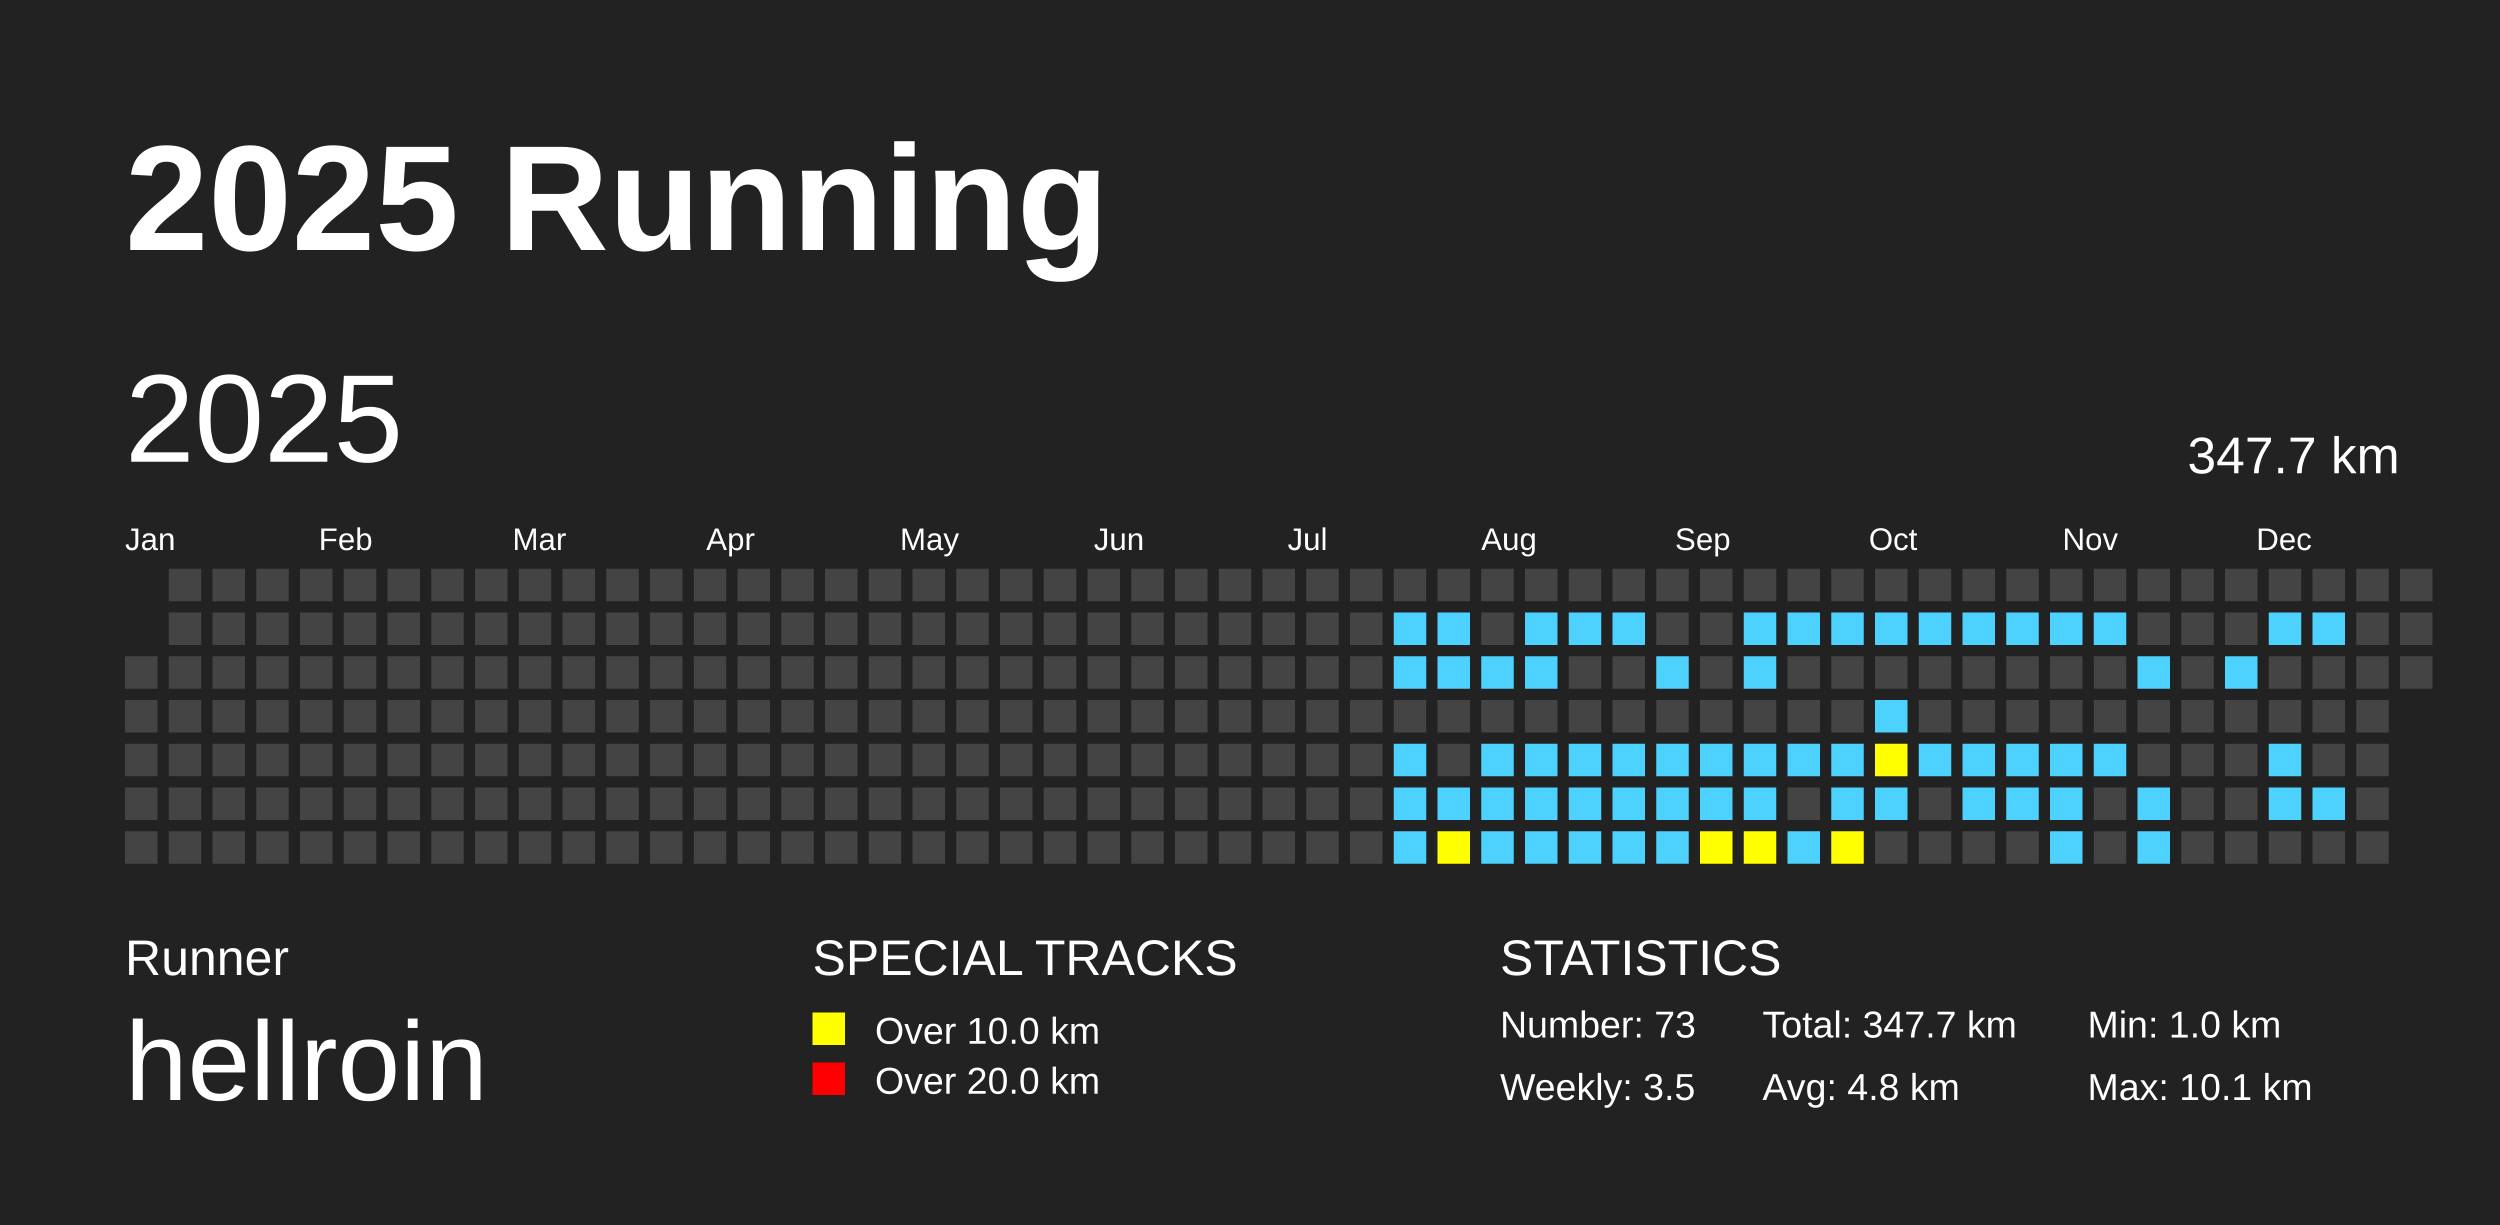
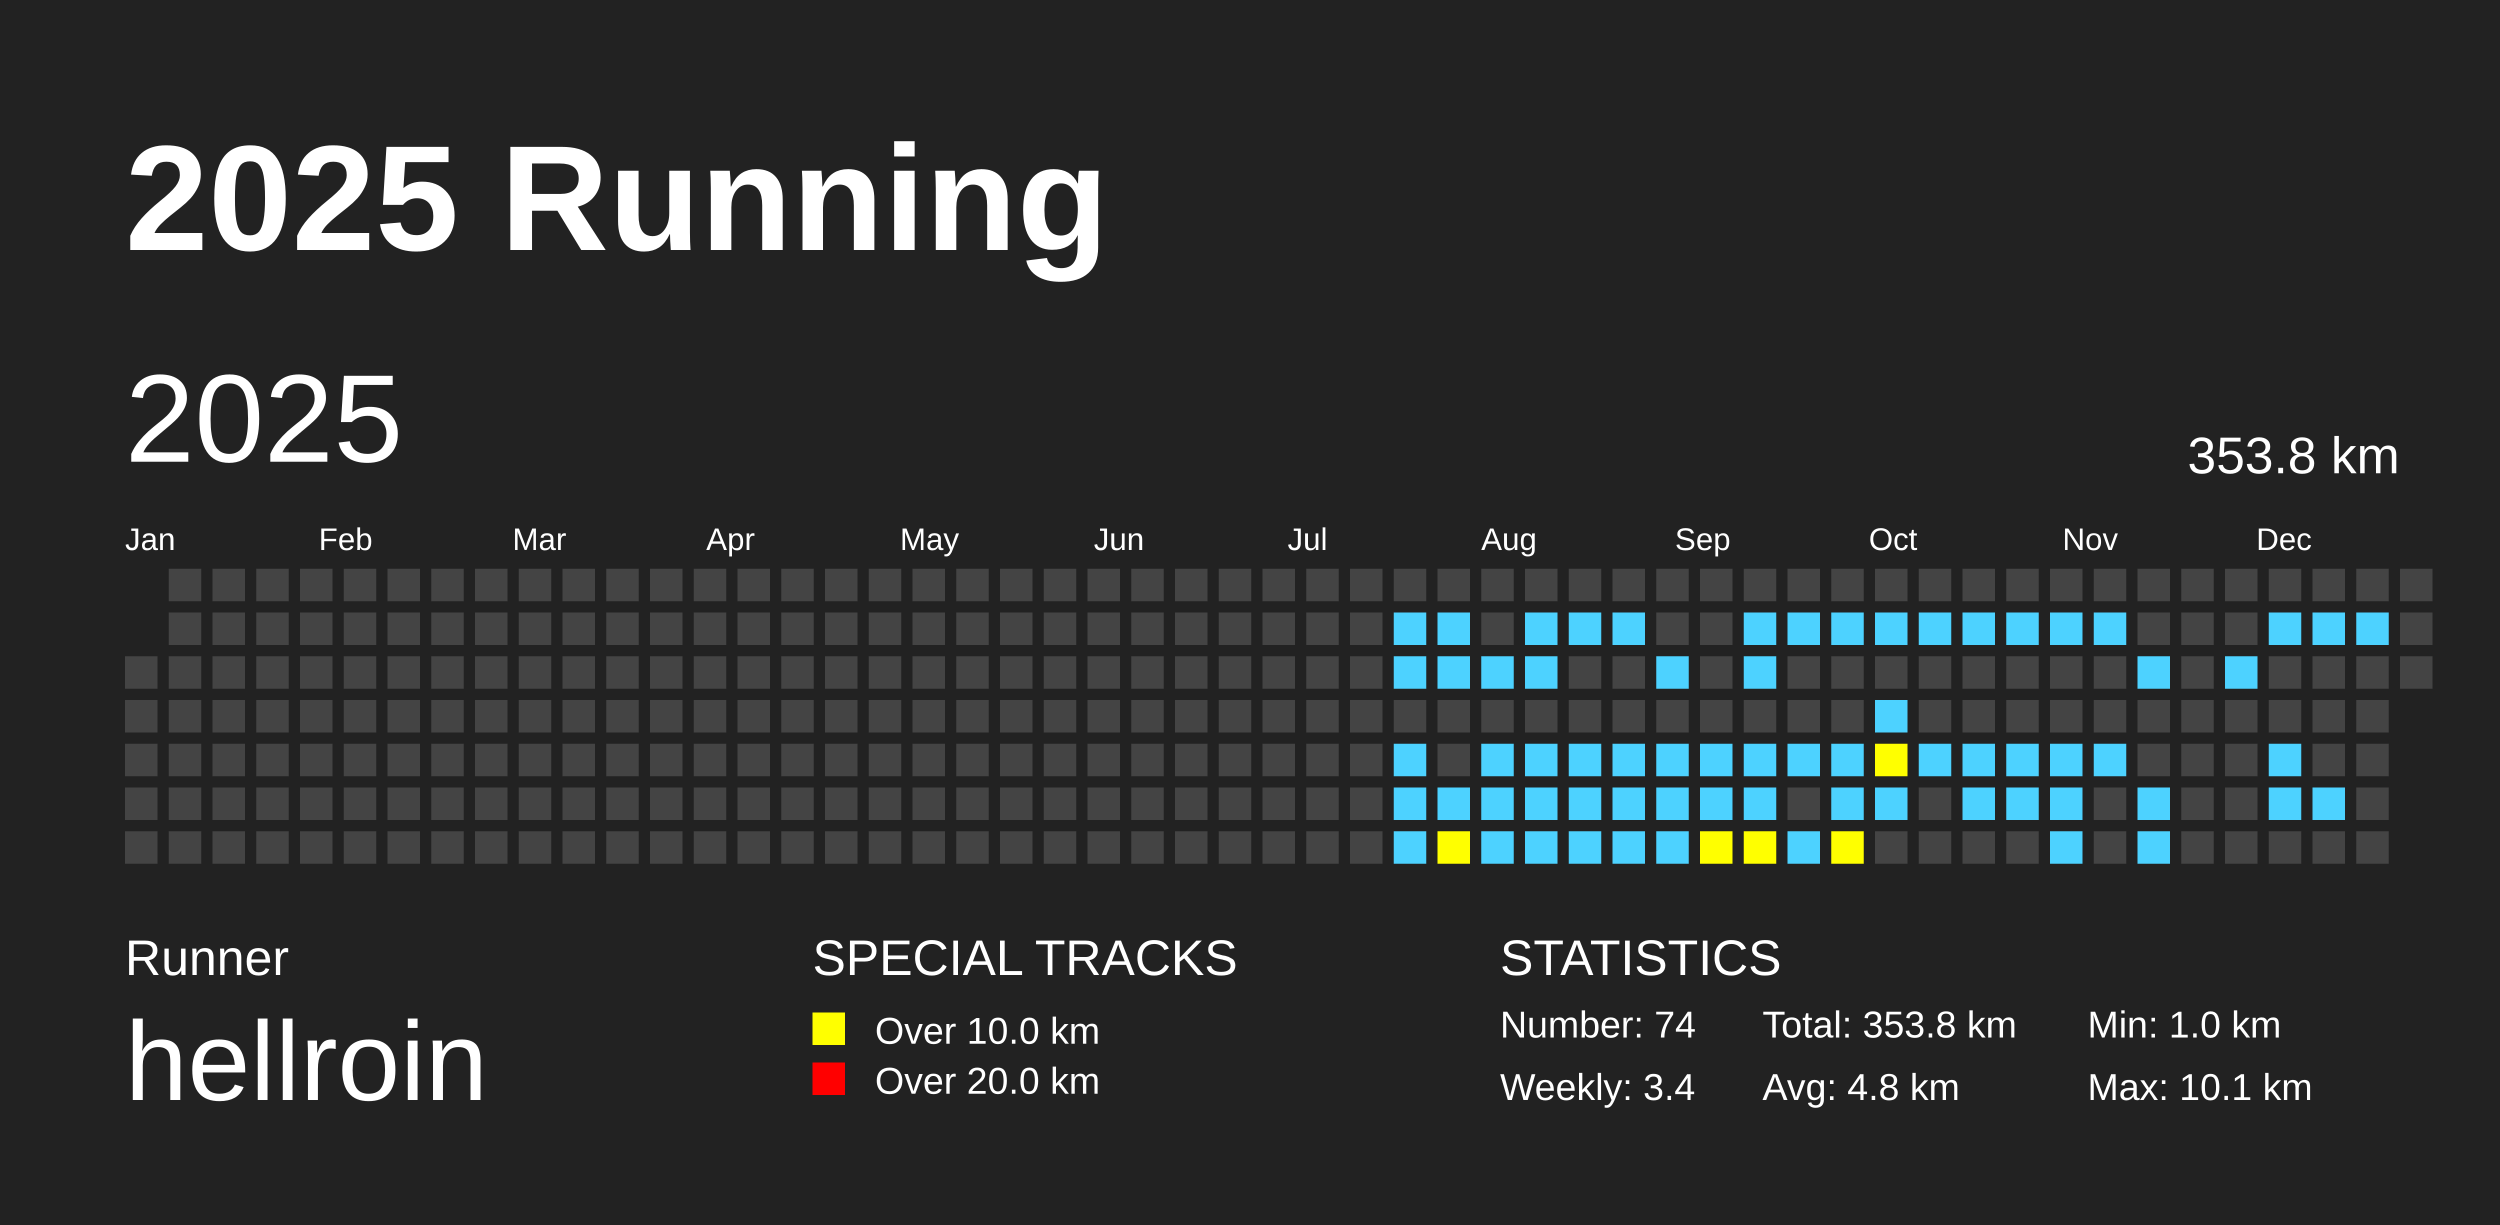
<svg xmlns="http://www.w3.org/2000/svg" baseProfile="full" height="98mm" version="1.1" viewBox="0,0,200,98" width="200mm">
  <defs />
  <rect fill="#222222" height="98" width="200" x="0" y="0" />
  <text fill="#FFFFFF" style="font-size:12px; font-family:Arial; font-weight:bold;" x="10" y="20">2025 Running</text>
  <text fill="#FFFFFF" style="font-size:4px; font-family:Arial" x="10" y="78">Runner</text>
  <text fill="#FFFFFF" style="font-size:9px; font-family:Arial" x="10" y="88">hellroin</text>
  <text fill="#FFFFFF" style="font-size:4px; font-family:Arial" x="65" y="78">SPECIAL TRACKS</text>
  <rect fill="yellow" height="2.6" width="2.6" x="65" y="81" />
  <text fill="#FFFFFF" style="font-size:3px; font-family:Arial" x="70" y="83.5">Over 10.0 km</text>
  <rect fill="red" height="2.6" width="2.6" x="65" y="85" />
  <text fill="#FFFFFF" style="font-size:3px; font-family:Arial" x="70" y="87.5">Over 20.0 km</text>
  <text fill="#FFFFFF" style="font-size:4px; font-family:Arial" x="120" y="78">STATISTICS</text>
-   <text fill="#FFFFFF" style="font-size:3px; font-family:Arial" x="120" y="83">Number: 73</text>
-   <text fill="#FFFFFF" style="font-size:3px; font-family:Arial" x="120" y="88">Weekly: 3.5</text>
-   <text fill="#FFFFFF" style="font-size:3px; font-family:Arial" x="141" y="83">Total: 347.7 km</text>
+   <text fill="#FFFFFF" style="font-size:3px; font-family:Arial" x="120" y="83">Number: 74</text>
+   <text fill="#FFFFFF" style="font-size:3px; font-family:Arial" x="120" y="88">Weekly: 3.4</text>
+   <text fill="#FFFFFF" style="font-size:3px; font-family:Arial" x="141" y="83">Total: 353.8 km</text>
  <text fill="#FFFFFF" style="font-size:3px; font-family:Arial" x="141" y="88">Avg: 4.8 km</text>
  <text fill="#FFFFFF" style="font-size:3px; font-family:Arial" x="167" y="83">Min: 1.0 km</text>
  <text fill="#FFFFFF" style="font-size:3px; font-family:Arial" x="167" y="88">Max: 10.1 km</text>
  <text dominant-baseline="hanging" fill="#FFFFFF" style="font-size:10.0px; font-family:Arial;" x="10" y="30">2025</text>
-   <text dominant-baseline="hanging" fill="#FFFFFF" style="font-size:4.125px; font-family:Arial;" x="175" y="35">347.7 km</text>
+   <text dominant-baseline="hanging" fill="#FFFFFF" style="font-size:4.125px; font-family:Arial;" x="175" y="35">353.8 km</text>
  <text fill="#FFFFFF" style="font-size:2.5px; font-family:Arial" x="10.0" y="44">Jan</text>
  <text fill="#FFFFFF" style="font-size:2.5px; font-family:Arial" x="25.5" y="44">Feb</text>
  <text fill="#FFFFFF" style="font-size:2.5px; font-family:Arial" x="41.0" y="44">Mar</text>
  <text fill="#FFFFFF" style="font-size:2.5px; font-family:Arial" x="56.5" y="44">Apr</text>
  <text fill="#FFFFFF" style="font-size:2.5px; font-family:Arial" x="72.0" y="44">May</text>
  <text fill="#FFFFFF" style="font-size:2.5px; font-family:Arial" x="87.5" y="44">Jun</text>
  <text fill="#FFFFFF" style="font-size:2.5px; font-family:Arial" x="103.0" y="44">Jul</text>
  <text fill="#FFFFFF" style="font-size:2.5px; font-family:Arial" x="118.5" y="44">Aug</text>
  <text fill="#FFFFFF" style="font-size:2.5px; font-family:Arial" x="134.0" y="44">Sep</text>
  <text fill="#FFFFFF" style="font-size:2.5px; font-family:Arial" x="149.5" y="44">Oct</text>
  <text fill="#FFFFFF" style="font-size:2.5px; font-family:Arial" x="165.0" y="44">Nov</text>
  <text fill="#FFFFFF" style="font-size:2.5px; font-family:Arial" x="180.5" y="44">Dec</text>
  <rect fill="#444444" height="2.6" width="2.6" x="10.0" y="52.5" />
  <rect fill="#444444" height="2.6" width="2.6" x="10.0" y="56.0" />
  <rect fill="#444444" height="2.6" width="2.6" x="10.0" y="59.5" />
  <rect fill="#444444" height="2.6" width="2.6" x="10.0" y="63.0" />
  <rect fill="#444444" height="2.6" width="2.6" x="10.0" y="66.5" />
  <rect fill="#444444" height="2.6" width="2.6" x="13.5" y="45.5" />
  <rect fill="#444444" height="2.6" width="2.6" x="13.5" y="49.0" />
  <rect fill="#444444" height="2.6" width="2.6" x="13.5" y="52.5" />
  <rect fill="#444444" height="2.6" width="2.6" x="13.5" y="56.0" />
  <rect fill="#444444" height="2.6" width="2.6" x="13.5" y="59.5" />
  <rect fill="#444444" height="2.6" width="2.6" x="13.5" y="63.0" />
  <rect fill="#444444" height="2.6" width="2.6" x="13.5" y="66.5" />
  <rect fill="#444444" height="2.6" width="2.6" x="17.0" y="45.5" />
  <rect fill="#444444" height="2.6" width="2.6" x="17.0" y="49.0" />
  <rect fill="#444444" height="2.6" width="2.6" x="17.0" y="52.5" />
  <rect fill="#444444" height="2.6" width="2.6" x="17.0" y="56.0" />
  <rect fill="#444444" height="2.6" width="2.6" x="17.0" y="59.5" />
  <rect fill="#444444" height="2.6" width="2.6" x="17.0" y="63.0" />
  <rect fill="#444444" height="2.6" width="2.6" x="17.0" y="66.5" />
  <rect fill="#444444" height="2.6" width="2.6" x="20.5" y="45.5" />
  <rect fill="#444444" height="2.6" width="2.6" x="20.5" y="49.0" />
  <rect fill="#444444" height="2.6" width="2.6" x="20.5" y="52.5" />
  <rect fill="#444444" height="2.6" width="2.6" x="20.5" y="56.0" />
  <rect fill="#444444" height="2.6" width="2.6" x="20.5" y="59.5" />
  <rect fill="#444444" height="2.6" width="2.6" x="20.5" y="63.0" />
  <rect fill="#444444" height="2.6" width="2.6" x="20.5" y="66.5" />
  <rect fill="#444444" height="2.6" width="2.6" x="24.0" y="45.5" />
  <rect fill="#444444" height="2.6" width="2.6" x="24.0" y="49.0" />
  <rect fill="#444444" height="2.6" width="2.6" x="24.0" y="52.5" />
  <rect fill="#444444" height="2.6" width="2.6" x="24.0" y="56.0" />
  <rect fill="#444444" height="2.6" width="2.6" x="24.0" y="59.5" />
  <rect fill="#444444" height="2.6" width="2.6" x="24.0" y="63.0" />
  <rect fill="#444444" height="2.6" width="2.6" x="24.0" y="66.5" />
  <rect fill="#444444" height="2.6" width="2.6" x="27.5" y="45.5" />
  <rect fill="#444444" height="2.6" width="2.6" x="27.5" y="49.0" />
  <rect fill="#444444" height="2.6" width="2.6" x="27.5" y="52.5" />
  <rect fill="#444444" height="2.6" width="2.6" x="27.5" y="56.0" />
  <rect fill="#444444" height="2.6" width="2.6" x="27.5" y="59.5" />
  <rect fill="#444444" height="2.6" width="2.6" x="27.5" y="63.0" />
  <rect fill="#444444" height="2.6" width="2.6" x="27.5" y="66.5" />
  <rect fill="#444444" height="2.6" width="2.6" x="31.0" y="45.5" />
  <rect fill="#444444" height="2.6" width="2.6" x="31.0" y="49.0" />
  <rect fill="#444444" height="2.6" width="2.6" x="31.0" y="52.5" />
  <rect fill="#444444" height="2.6" width="2.6" x="31.0" y="56.0" />
  <rect fill="#444444" height="2.6" width="2.6" x="31.0" y="59.5" />
  <rect fill="#444444" height="2.6" width="2.6" x="31.0" y="63.0" />
  <rect fill="#444444" height="2.6" width="2.6" x="31.0" y="66.5" />
  <rect fill="#444444" height="2.6" width="2.6" x="34.5" y="45.5" />
  <rect fill="#444444" height="2.6" width="2.6" x="34.5" y="49.0" />
  <rect fill="#444444" height="2.6" width="2.6" x="34.5" y="52.5" />
  <rect fill="#444444" height="2.6" width="2.6" x="34.5" y="56.0" />
  <rect fill="#444444" height="2.6" width="2.6" x="34.5" y="59.5" />
  <rect fill="#444444" height="2.6" width="2.6" x="34.5" y="63.0" />
  <rect fill="#444444" height="2.6" width="2.6" x="34.5" y="66.5" />
  <rect fill="#444444" height="2.6" width="2.6" x="38.0" y="45.5" />
  <rect fill="#444444" height="2.6" width="2.6" x="38.0" y="49.0" />
  <rect fill="#444444" height="2.6" width="2.6" x="38.0" y="52.5" />
  <rect fill="#444444" height="2.6" width="2.6" x="38.0" y="56.0" />
  <rect fill="#444444" height="2.6" width="2.6" x="38.0" y="59.5" />
  <rect fill="#444444" height="2.6" width="2.6" x="38.0" y="63.0" />
  <rect fill="#444444" height="2.6" width="2.6" x="38.0" y="66.5" />
  <rect fill="#444444" height="2.6" width="2.6" x="41.5" y="45.5" />
  <rect fill="#444444" height="2.6" width="2.6" x="41.5" y="49.0" />
  <rect fill="#444444" height="2.6" width="2.6" x="41.5" y="52.5" />
  <rect fill="#444444" height="2.6" width="2.6" x="41.5" y="56.0" />
  <rect fill="#444444" height="2.6" width="2.6" x="41.5" y="59.5" />
  <rect fill="#444444" height="2.6" width="2.6" x="41.5" y="63.0" />
  <rect fill="#444444" height="2.6" width="2.6" x="41.5" y="66.5" />
  <rect fill="#444444" height="2.6" width="2.6" x="45.0" y="45.5" />
  <rect fill="#444444" height="2.6" width="2.6" x="45.0" y="49.0" />
  <rect fill="#444444" height="2.6" width="2.6" x="45.0" y="52.5" />
  <rect fill="#444444" height="2.6" width="2.6" x="45.0" y="56.0" />
  <rect fill="#444444" height="2.6" width="2.6" x="45.0" y="59.5" />
  <rect fill="#444444" height="2.6" width="2.6" x="45.0" y="63.0" />
  <rect fill="#444444" height="2.6" width="2.6" x="45.0" y="66.5" />
  <rect fill="#444444" height="2.6" width="2.6" x="48.5" y="45.5" />
  <rect fill="#444444" height="2.6" width="2.6" x="48.5" y="49.0" />
  <rect fill="#444444" height="2.6" width="2.6" x="48.5" y="52.5" />
  <rect fill="#444444" height="2.6" width="2.6" x="48.5" y="56.0" />
  <rect fill="#444444" height="2.6" width="2.6" x="48.5" y="59.5" />
  <rect fill="#444444" height="2.6" width="2.6" x="48.5" y="63.0" />
  <rect fill="#444444" height="2.6" width="2.6" x="48.5" y="66.5" />
  <rect fill="#444444" height="2.6" width="2.6" x="52.0" y="45.5" />
  <rect fill="#444444" height="2.6" width="2.6" x="52.0" y="49.0" />
  <rect fill="#444444" height="2.6" width="2.6" x="52.0" y="52.5" />
  <rect fill="#444444" height="2.6" width="2.6" x="52.0" y="56.0" />
  <rect fill="#444444" height="2.6" width="2.6" x="52.0" y="59.5" />
  <rect fill="#444444" height="2.6" width="2.6" x="52.0" y="63.0" />
  <rect fill="#444444" height="2.6" width="2.6" x="52.0" y="66.5" />
  <rect fill="#444444" height="2.6" width="2.6" x="55.5" y="45.5" />
  <rect fill="#444444" height="2.6" width="2.6" x="55.5" y="49.0" />
  <rect fill="#444444" height="2.6" width="2.6" x="55.5" y="52.5" />
  <rect fill="#444444" height="2.6" width="2.6" x="55.5" y="56.0" />
  <rect fill="#444444" height="2.6" width="2.6" x="55.5" y="59.5" />
  <rect fill="#444444" height="2.6" width="2.6" x="55.5" y="63.0" />
  <rect fill="#444444" height="2.6" width="2.6" x="55.5" y="66.5" />
  <rect fill="#444444" height="2.6" width="2.6" x="59.0" y="45.5" />
  <rect fill="#444444" height="2.6" width="2.6" x="59.0" y="49.0" />
  <rect fill="#444444" height="2.6" width="2.6" x="59.0" y="52.5" />
  <rect fill="#444444" height="2.6" width="2.6" x="59.0" y="56.0" />
  <rect fill="#444444" height="2.6" width="2.6" x="59.0" y="59.5" />
  <rect fill="#444444" height="2.6" width="2.6" x="59.0" y="63.0" />
  <rect fill="#444444" height="2.6" width="2.6" x="59.0" y="66.5" />
  <rect fill="#444444" height="2.6" width="2.6" x="62.5" y="45.5" />
  <rect fill="#444444" height="2.6" width="2.6" x="62.5" y="49.0" />
  <rect fill="#444444" height="2.6" width="2.6" x="62.5" y="52.5" />
  <rect fill="#444444" height="2.6" width="2.6" x="62.5" y="56.0" />
  <rect fill="#444444" height="2.6" width="2.6" x="62.5" y="59.5" />
  <rect fill="#444444" height="2.6" width="2.6" x="62.5" y="63.0" />
  <rect fill="#444444" height="2.6" width="2.6" x="62.5" y="66.5" />
  <rect fill="#444444" height="2.6" width="2.6" x="66.0" y="45.5" />
  <rect fill="#444444" height="2.6" width="2.6" x="66.0" y="49.0" />
  <rect fill="#444444" height="2.6" width="2.6" x="66.0" y="52.5" />
  <rect fill="#444444" height="2.6" width="2.6" x="66.0" y="56.0" />
  <rect fill="#444444" height="2.6" width="2.6" x="66.0" y="59.5" />
  <rect fill="#444444" height="2.6" width="2.6" x="66.0" y="63.0" />
  <rect fill="#444444" height="2.6" width="2.6" x="66.0" y="66.5" />
  <rect fill="#444444" height="2.6" width="2.6" x="69.5" y="45.5" />
  <rect fill="#444444" height="2.6" width="2.6" x="69.5" y="49.0" />
  <rect fill="#444444" height="2.6" width="2.6" x="69.5" y="52.5" />
  <rect fill="#444444" height="2.6" width="2.6" x="69.5" y="56.0" />
  <rect fill="#444444" height="2.6" width="2.6" x="69.5" y="59.5" />
  <rect fill="#444444" height="2.6" width="2.6" x="69.5" y="63.0" />
  <rect fill="#444444" height="2.6" width="2.6" x="69.5" y="66.5" />
  <rect fill="#444444" height="2.6" width="2.6" x="73.0" y="45.5" />
  <rect fill="#444444" height="2.6" width="2.6" x="73.0" y="49.0" />
  <rect fill="#444444" height="2.6" width="2.6" x="73.0" y="52.5" />
  <rect fill="#444444" height="2.6" width="2.6" x="73.0" y="56.0" />
  <rect fill="#444444" height="2.6" width="2.6" x="73.0" y="59.5" />
  <rect fill="#444444" height="2.6" width="2.6" x="73.0" y="63.0" />
  <rect fill="#444444" height="2.6" width="2.6" x="73.0" y="66.5" />
  <rect fill="#444444" height="2.6" width="2.6" x="76.5" y="45.5" />
  <rect fill="#444444" height="2.6" width="2.6" x="76.5" y="49.0" />
  <rect fill="#444444" height="2.6" width="2.6" x="76.5" y="52.5" />
  <rect fill="#444444" height="2.6" width="2.6" x="76.5" y="56.0" />
  <rect fill="#444444" height="2.6" width="2.6" x="76.5" y="59.5" />
  <rect fill="#444444" height="2.6" width="2.6" x="76.5" y="63.0" />
  <rect fill="#444444" height="2.6" width="2.6" x="76.5" y="66.5" />
  <rect fill="#444444" height="2.6" width="2.6" x="80.0" y="45.5" />
  <rect fill="#444444" height="2.6" width="2.6" x="80.0" y="49.0" />
  <rect fill="#444444" height="2.6" width="2.6" x="80.0" y="52.5" />
  <rect fill="#444444" height="2.6" width="2.6" x="80.0" y="56.0" />
  <rect fill="#444444" height="2.6" width="2.6" x="80.0" y="59.5" />
  <rect fill="#444444" height="2.6" width="2.6" x="80.0" y="63.0" />
  <rect fill="#444444" height="2.6" width="2.6" x="80.0" y="66.5" />
  <rect fill="#444444" height="2.6" width="2.6" x="83.5" y="45.5" />
  <rect fill="#444444" height="2.6" width="2.6" x="83.5" y="49.0" />
  <rect fill="#444444" height="2.6" width="2.6" x="83.5" y="52.5" />
  <rect fill="#444444" height="2.6" width="2.6" x="83.5" y="56.0" />
  <rect fill="#444444" height="2.6" width="2.6" x="83.5" y="59.5" />
  <rect fill="#444444" height="2.6" width="2.6" x="83.5" y="63.0" />
  <rect fill="#444444" height="2.6" width="2.6" x="83.5" y="66.5" />
  <rect fill="#444444" height="2.6" width="2.6" x="87.0" y="45.5" />
  <rect fill="#444444" height="2.6" width="2.6" x="87.0" y="49.0" />
  <rect fill="#444444" height="2.6" width="2.6" x="87.0" y="52.5" />
  <rect fill="#444444" height="2.6" width="2.6" x="87.0" y="56.0" />
  <rect fill="#444444" height="2.6" width="2.6" x="87.0" y="59.5" />
  <rect fill="#444444" height="2.6" width="2.6" x="87.0" y="63.0" />
  <rect fill="#444444" height="2.6" width="2.6" x="87.0" y="66.5" />
  <rect fill="#444444" height="2.6" width="2.6" x="90.5" y="45.5" />
  <rect fill="#444444" height="2.6" width="2.6" x="90.5" y="49.0" />
  <rect fill="#444444" height="2.6" width="2.6" x="90.5" y="52.5" />
  <rect fill="#444444" height="2.6" width="2.6" x="90.5" y="56.0" />
  <rect fill="#444444" height="2.6" width="2.6" x="90.5" y="59.5" />
  <rect fill="#444444" height="2.6" width="2.6" x="90.5" y="63.0" />
  <rect fill="#444444" height="2.6" width="2.6" x="90.5" y="66.5" />
  <rect fill="#444444" height="2.6" width="2.6" x="94.0" y="45.5" />
  <rect fill="#444444" height="2.6" width="2.6" x="94.0" y="49.0" />
  <rect fill="#444444" height="2.6" width="2.6" x="94.0" y="52.5" />
  <rect fill="#444444" height="2.6" width="2.6" x="94.0" y="56.0" />
  <rect fill="#444444" height="2.6" width="2.6" x="94.0" y="59.5" />
  <rect fill="#444444" height="2.6" width="2.6" x="94.0" y="63.0" />
  <rect fill="#444444" height="2.6" width="2.6" x="94.0" y="66.5" />
  <rect fill="#444444" height="2.6" width="2.6" x="97.5" y="45.5" />
  <rect fill="#444444" height="2.6" width="2.6" x="97.5" y="49.0" />
  <rect fill="#444444" height="2.6" width="2.6" x="97.5" y="52.5" />
  <rect fill="#444444" height="2.6" width="2.6" x="97.5" y="56.0" />
  <rect fill="#444444" height="2.6" width="2.6" x="97.5" y="59.5" />
  <rect fill="#444444" height="2.6" width="2.6" x="97.5" y="63.0" />
  <rect fill="#444444" height="2.6" width="2.6" x="97.5" y="66.5" />
  <rect fill="#444444" height="2.6" width="2.6" x="101.0" y="45.5" />
  <rect fill="#444444" height="2.6" width="2.6" x="101.0" y="49.0" />
  <rect fill="#444444" height="2.6" width="2.6" x="101.0" y="52.5" />
  <rect fill="#444444" height="2.6" width="2.6" x="101.0" y="56.0" />
  <rect fill="#444444" height="2.6" width="2.6" x="101.0" y="59.5" />
  <rect fill="#444444" height="2.6" width="2.6" x="101.0" y="63.0" />
  <rect fill="#444444" height="2.6" width="2.6" x="101.0" y="66.5" />
  <rect fill="#444444" height="2.6" width="2.6" x="104.5" y="45.5" />
  <rect fill="#444444" height="2.6" width="2.6" x="104.5" y="49.0" />
  <rect fill="#444444" height="2.6" width="2.6" x="104.5" y="52.5" />
  <rect fill="#444444" height="2.6" width="2.6" x="104.5" y="56.0" />
  <rect fill="#444444" height="2.6" width="2.6" x="104.5" y="59.5" />
  <rect fill="#444444" height="2.6" width="2.6" x="104.5" y="63.0" />
  <rect fill="#444444" height="2.6" width="2.6" x="104.5" y="66.5" />
  <rect fill="#444444" height="2.6" width="2.6" x="108.0" y="45.5" />
  <rect fill="#444444" height="2.6" width="2.6" x="108.0" y="49.0" />
  <rect fill="#444444" height="2.6" width="2.6" x="108.0" y="52.5" />
  <rect fill="#444444" height="2.6" width="2.6" x="108.0" y="56.0" />
  <rect fill="#444444" height="2.6" width="2.6" x="108.0" y="59.5" />
  <rect fill="#444444" height="2.6" width="2.6" x="108.0" y="63.0" />
  <rect fill="#444444" height="2.6" width="2.6" x="108.0" y="66.5" />
  <rect fill="#444444" height="2.6" width="2.6" x="111.5" y="45.5" />
  <rect fill="#4DD2FF" height="2.6" width="2.6" x="111.5" y="49.0" />
  <rect fill="#4DD2FF" height="2.6" width="2.6" x="111.5" y="52.5" />
  <rect fill="#444444" height="2.6" width="2.6" x="111.5" y="56.0" />
  <rect fill="#4DD2FF" height="2.6" width="2.6" x="111.5" y="59.5" />
  <rect fill="#4DD2FF" height="2.6" width="2.6" x="111.5" y="63.0" />
  <rect fill="#4DD2FF" height="2.6" width="2.6" x="111.5" y="66.5" />
  <rect fill="#444444" height="2.6" width="2.6" x="115.0" y="45.5" />
  <rect fill="#4DD2FF" height="2.6" width="2.6" x="115.0" y="49.0" />
  <rect fill="#4DD2FF" height="2.6" width="2.6" x="115.0" y="52.5" />
  <rect fill="#444444" height="2.6" width="2.6" x="115.0" y="56.0" />
  <rect fill="#444444" height="2.6" width="2.6" x="115.0" y="59.5" />
  <rect fill="#4DD2FF" height="2.6" width="2.6" x="115.0" y="63.0" />
  <rect fill="yellow" height="2.6" width="2.6" x="115.0" y="66.5" />
  <rect fill="#444444" height="2.6" width="2.6" x="118.5" y="45.5" />
  <rect fill="#444444" height="2.6" width="2.6" x="118.5" y="49.0" />
  <rect fill="#4DD2FF" height="2.6" width="2.6" x="118.5" y="52.5" />
  <rect fill="#444444" height="2.6" width="2.6" x="118.5" y="56.0" />
  <rect fill="#4DD2FF" height="2.6" width="2.6" x="118.5" y="59.5" />
  <rect fill="#4DD2FF" height="2.6" width="2.6" x="118.5" y="63.0" />
  <rect fill="#4DD2FF" height="2.6" width="2.6" x="118.5" y="66.5" />
  <rect fill="#444444" height="2.6" width="2.6" x="122.0" y="45.5" />
  <rect fill="#4DD2FF" height="2.6" width="2.6" x="122.0" y="49.0" />
  <rect fill="#4DD2FF" height="2.6" width="2.6" x="122.0" y="52.5" />
  <rect fill="#444444" height="2.6" width="2.6" x="122.0" y="56.0" />
  <rect fill="#4DD2FF" height="2.6" width="2.6" x="122.0" y="59.5" />
  <rect fill="#4DD2FF" height="2.6" width="2.6" x="122.0" y="63.0" />
  <rect fill="#4DD2FF" height="2.6" width="2.6" x="122.0" y="66.5" />
  <rect fill="#444444" height="2.6" width="2.6" x="125.5" y="45.5" />
  <rect fill="#4DD2FF" height="2.6" width="2.6" x="125.5" y="49.0" />
  <rect fill="#444444" height="2.6" width="2.6" x="125.5" y="52.5" />
  <rect fill="#444444" height="2.6" width="2.6" x="125.5" y="56.0" />
  <rect fill="#4DD2FF" height="2.6" width="2.6" x="125.5" y="59.5" />
  <rect fill="#4DD2FF" height="2.6" width="2.6" x="125.5" y="63.0" />
  <rect fill="#4DD2FF" height="2.6" width="2.6" x="125.5" y="66.5" />
  <rect fill="#444444" height="2.6" width="2.6" x="129.0" y="45.5" />
  <rect fill="#4DD2FF" height="2.6" width="2.6" x="129.0" y="49.0" />
  <rect fill="#444444" height="2.6" width="2.6" x="129.0" y="52.5" />
  <rect fill="#444444" height="2.6" width="2.6" x="129.0" y="56.0" />
  <rect fill="#4DD2FF" height="2.6" width="2.6" x="129.0" y="59.5" />
  <rect fill="#4DD2FF" height="2.6" width="2.6" x="129.0" y="63.0" />
  <rect fill="#4DD2FF" height="2.6" width="2.6" x="129.0" y="66.5" />
  <rect fill="#444444" height="2.6" width="2.6" x="132.5" y="45.5" />
  <rect fill="#444444" height="2.6" width="2.6" x="132.5" y="49.0" />
  <rect fill="#4DD2FF" height="2.6" width="2.6" x="132.5" y="52.5" />
  <rect fill="#444444" height="2.6" width="2.6" x="132.5" y="56.0" />
  <rect fill="#4DD2FF" height="2.6" width="2.6" x="132.5" y="59.5" />
  <rect fill="#4DD2FF" height="2.6" width="2.6" x="132.5" y="63.0" />
  <rect fill="#4DD2FF" height="2.6" width="2.6" x="132.5" y="66.5" />
  <rect fill="#444444" height="2.6" width="2.6" x="136.0" y="45.5" />
  <rect fill="#444444" height="2.6" width="2.6" x="136.0" y="49.0" />
  <rect fill="#444444" height="2.6" width="2.6" x="136.0" y="52.5" />
  <rect fill="#444444" height="2.6" width="2.6" x="136.0" y="56.0" />
  <rect fill="#4DD2FF" height="2.6" width="2.6" x="136.0" y="59.5" />
  <rect fill="#4DD2FF" height="2.6" width="2.6" x="136.0" y="63.0" />
  <rect fill="yellow" height="2.6" width="2.6" x="136.0" y="66.5" />
  <rect fill="#444444" height="2.6" width="2.6" x="139.5" y="45.5" />
  <rect fill="#4DD2FF" height="2.6" width="2.6" x="139.5" y="49.0" />
  <rect fill="#4DD2FF" height="2.6" width="2.6" x="139.5" y="52.5" />
  <rect fill="#444444" height="2.6" width="2.6" x="139.5" y="56.0" />
  <rect fill="#4DD2FF" height="2.6" width="2.6" x="139.5" y="59.5" />
  <rect fill="#4DD2FF" height="2.6" width="2.6" x="139.5" y="63.0" />
  <rect fill="yellow" height="2.6" width="2.6" x="139.5" y="66.5" />
  <rect fill="#444444" height="2.6" width="2.6" x="143.0" y="45.5" />
  <rect fill="#4DD2FF" height="2.6" width="2.6" x="143.0" y="49.0" />
  <rect fill="#444444" height="2.6" width="2.6" x="143.0" y="52.5" />
  <rect fill="#444444" height="2.6" width="2.6" x="143.0" y="56.0" />
  <rect fill="#4DD2FF" height="2.6" width="2.6" x="143.0" y="59.5" />
  <rect fill="#444444" height="2.6" width="2.6" x="143.0" y="63.0" />
  <rect fill="#4DD2FF" height="2.6" width="2.6" x="143.0" y="66.5" />
  <rect fill="#444444" height="2.6" width="2.6" x="146.5" y="45.5" />
  <rect fill="#4DD2FF" height="2.6" width="2.6" x="146.5" y="49.0" />
  <rect fill="#444444" height="2.6" width="2.6" x="146.5" y="52.5" />
  <rect fill="#444444" height="2.6" width="2.6" x="146.5" y="56.0" />
  <rect fill="#4DD2FF" height="2.6" width="2.6" x="146.5" y="59.5" />
  <rect fill="#4DD2FF" height="2.6" width="2.6" x="146.5" y="63.0" />
  <rect fill="yellow" height="2.6" width="2.6" x="146.5" y="66.5" />
  <rect fill="#444444" height="2.6" width="2.6" x="150.0" y="45.5" />
  <rect fill="#4DD2FF" height="2.6" width="2.6" x="150.0" y="49.0" />
  <rect fill="#444444" height="2.6" width="2.6" x="150.0" y="52.5" />
  <rect fill="#4DD2FF" height="2.6" width="2.6" x="150.0" y="56.0" />
  <rect fill="yellow" height="2.6" width="2.6" x="150.0" y="59.5" />
  <rect fill="#4DD2FF" height="2.6" width="2.6" x="150.0" y="63.0" />
  <rect fill="#444444" height="2.6" width="2.6" x="150.0" y="66.5" />
  <rect fill="#444444" height="2.6" width="2.6" x="153.5" y="45.5" />
  <rect fill="#4DD2FF" height="2.6" width="2.6" x="153.5" y="49.0" />
  <rect fill="#444444" height="2.6" width="2.6" x="153.5" y="52.5" />
  <rect fill="#444444" height="2.6" width="2.6" x="153.5" y="56.0" />
  <rect fill="#4DD2FF" height="2.6" width="2.6" x="153.5" y="59.5" />
  <rect fill="#444444" height="2.6" width="2.6" x="153.5" y="63.0" />
  <rect fill="#444444" height="2.6" width="2.6" x="153.5" y="66.5" />
  <rect fill="#444444" height="2.6" width="2.6" x="157.0" y="45.5" />
  <rect fill="#4DD2FF" height="2.6" width="2.6" x="157.0" y="49.0" />
  <rect fill="#444444" height="2.6" width="2.6" x="157.0" y="52.5" />
  <rect fill="#444444" height="2.6" width="2.6" x="157.0" y="56.0" />
  <rect fill="#4DD2FF" height="2.6" width="2.6" x="157.0" y="59.5" />
  <rect fill="#4DD2FF" height="2.6" width="2.6" x="157.0" y="63.0" />
  <rect fill="#444444" height="2.6" width="2.6" x="157.0" y="66.5" />
  <rect fill="#444444" height="2.6" width="2.6" x="160.5" y="45.5" />
  <rect fill="#4DD2FF" height="2.6" width="2.6" x="160.5" y="49.0" />
  <rect fill="#444444" height="2.6" width="2.6" x="160.5" y="52.5" />
  <rect fill="#444444" height="2.6" width="2.6" x="160.5" y="56.0" />
  <rect fill="#4DD2FF" height="2.6" width="2.6" x="160.5" y="59.5" />
  <rect fill="#4DD2FF" height="2.6" width="2.6" x="160.5" y="63.0" />
  <rect fill="#444444" height="2.6" width="2.6" x="160.5" y="66.5" />
  <rect fill="#444444" height="2.6" width="2.6" x="164.0" y="45.5" />
  <rect fill="#4DD2FF" height="2.6" width="2.6" x="164.0" y="49.0" />
  <rect fill="#444444" height="2.6" width="2.6" x="164.0" y="52.5" />
  <rect fill="#444444" height="2.6" width="2.6" x="164.0" y="56.0" />
  <rect fill="#4DD2FF" height="2.6" width="2.6" x="164.0" y="59.5" />
  <rect fill="#4DD2FF" height="2.6" width="2.6" x="164.0" y="63.0" />
  <rect fill="#4DD2FF" height="2.6" width="2.6" x="164.0" y="66.5" />
  <rect fill="#444444" height="2.6" width="2.6" x="167.5" y="45.5" />
  <rect fill="#4DD2FF" height="2.6" width="2.6" x="167.5" y="49.0" />
  <rect fill="#444444" height="2.6" width="2.6" x="167.5" y="52.5" />
  <rect fill="#444444" height="2.6" width="2.6" x="167.5" y="56.0" />
  <rect fill="#4DD2FF" height="2.6" width="2.6" x="167.5" y="59.5" />
  <rect fill="#444444" height="2.6" width="2.6" x="167.5" y="63.0" />
  <rect fill="#444444" height="2.6" width="2.6" x="167.5" y="66.5" />
  <rect fill="#444444" height="2.6" width="2.6" x="171.0" y="45.5" />
  <rect fill="#444444" height="2.6" width="2.6" x="171.0" y="49.0" />
  <rect fill="#4DD2FF" height="2.6" width="2.6" x="171.0" y="52.5" />
  <rect fill="#444444" height="2.6" width="2.6" x="171.0" y="56.0" />
  <rect fill="#444444" height="2.6" width="2.6" x="171.0" y="59.5" />
  <rect fill="#4DD2FF" height="2.6" width="2.6" x="171.0" y="63.0" />
  <rect fill="#4DD2FF" height="2.6" width="2.6" x="171.0" y="66.5" />
  <rect fill="#444444" height="2.6" width="2.6" x="174.5" y="45.5" />
  <rect fill="#444444" height="2.6" width="2.6" x="174.5" y="49.0" />
  <rect fill="#444444" height="2.6" width="2.6" x="174.5" y="52.5" />
  <rect fill="#444444" height="2.6" width="2.6" x="174.5" y="56.0" />
  <rect fill="#444444" height="2.6" width="2.6" x="174.5" y="59.5" />
  <rect fill="#444444" height="2.6" width="2.6" x="174.5" y="63.0" />
  <rect fill="#444444" height="2.6" width="2.6" x="174.5" y="66.5" />
  <rect fill="#444444" height="2.6" width="2.6" x="178.0" y="45.5" />
  <rect fill="#444444" height="2.6" width="2.6" x="178.0" y="49.0" />
  <rect fill="#4DD2FF" height="2.6" width="2.6" x="178.0" y="52.5" />
  <rect fill="#444444" height="2.6" width="2.6" x="178.0" y="56.0" />
  <rect fill="#444444" height="2.6" width="2.6" x="178.0" y="59.5" />
  <rect fill="#444444" height="2.6" width="2.6" x="178.0" y="63.0" />
  <rect fill="#444444" height="2.6" width="2.6" x="178.0" y="66.5" />
  <rect fill="#444444" height="2.6" width="2.6" x="181.5" y="45.5" />
  <rect fill="#4DD2FF" height="2.6" width="2.6" x="181.5" y="49.0" />
  <rect fill="#444444" height="2.6" width="2.6" x="181.5" y="52.5" />
  <rect fill="#444444" height="2.6" width="2.6" x="181.5" y="56.0" />
  <rect fill="#4DD2FF" height="2.6" width="2.6" x="181.5" y="59.5" />
  <rect fill="#4DD2FF" height="2.6" width="2.6" x="181.5" y="63.0" />
  <rect fill="#444444" height="2.6" width="2.6" x="181.5" y="66.5" />
  <rect fill="#444444" height="2.6" width="2.6" x="185.0" y="45.5" />
  <rect fill="#4DD2FF" height="2.6" width="2.6" x="185.0" y="49.0" />
  <rect fill="#444444" height="2.6" width="2.6" x="185.0" y="52.5" />
  <rect fill="#444444" height="2.6" width="2.6" x="185.0" y="56.0" />
  <rect fill="#444444" height="2.6" width="2.6" x="185.0" y="59.5" />
  <rect fill="#4DD2FF" height="2.6" width="2.6" x="185.0" y="63.0" />
  <rect fill="#444444" height="2.6" width="2.6" x="185.0" y="66.5" />
  <rect fill="#444444" height="2.6" width="2.6" x="188.5" y="45.5" />
-   <rect fill="#444444" height="2.6" width="2.6" x="188.5" y="49.0" />
+   <rect fill="#4DD2FF" height="2.6" width="2.6" x="188.5" y="49.0" />
  <rect fill="#444444" height="2.6" width="2.6" x="188.5" y="52.5" />
  <rect fill="#444444" height="2.6" width="2.6" x="188.5" y="56.0" />
  <rect fill="#444444" height="2.6" width="2.6" x="188.5" y="59.5" />
  <rect fill="#444444" height="2.6" width="2.6" x="188.5" y="63.0" />
  <rect fill="#444444" height="2.6" width="2.6" x="188.5" y="66.5" />
  <rect fill="#444444" height="2.6" width="2.6" x="192.0" y="45.5" />
  <rect fill="#444444" height="2.6" width="2.6" x="192.0" y="49.0" />
  <rect fill="#444444" height="2.6" width="2.6" x="192.0" y="52.5" />
</svg>
